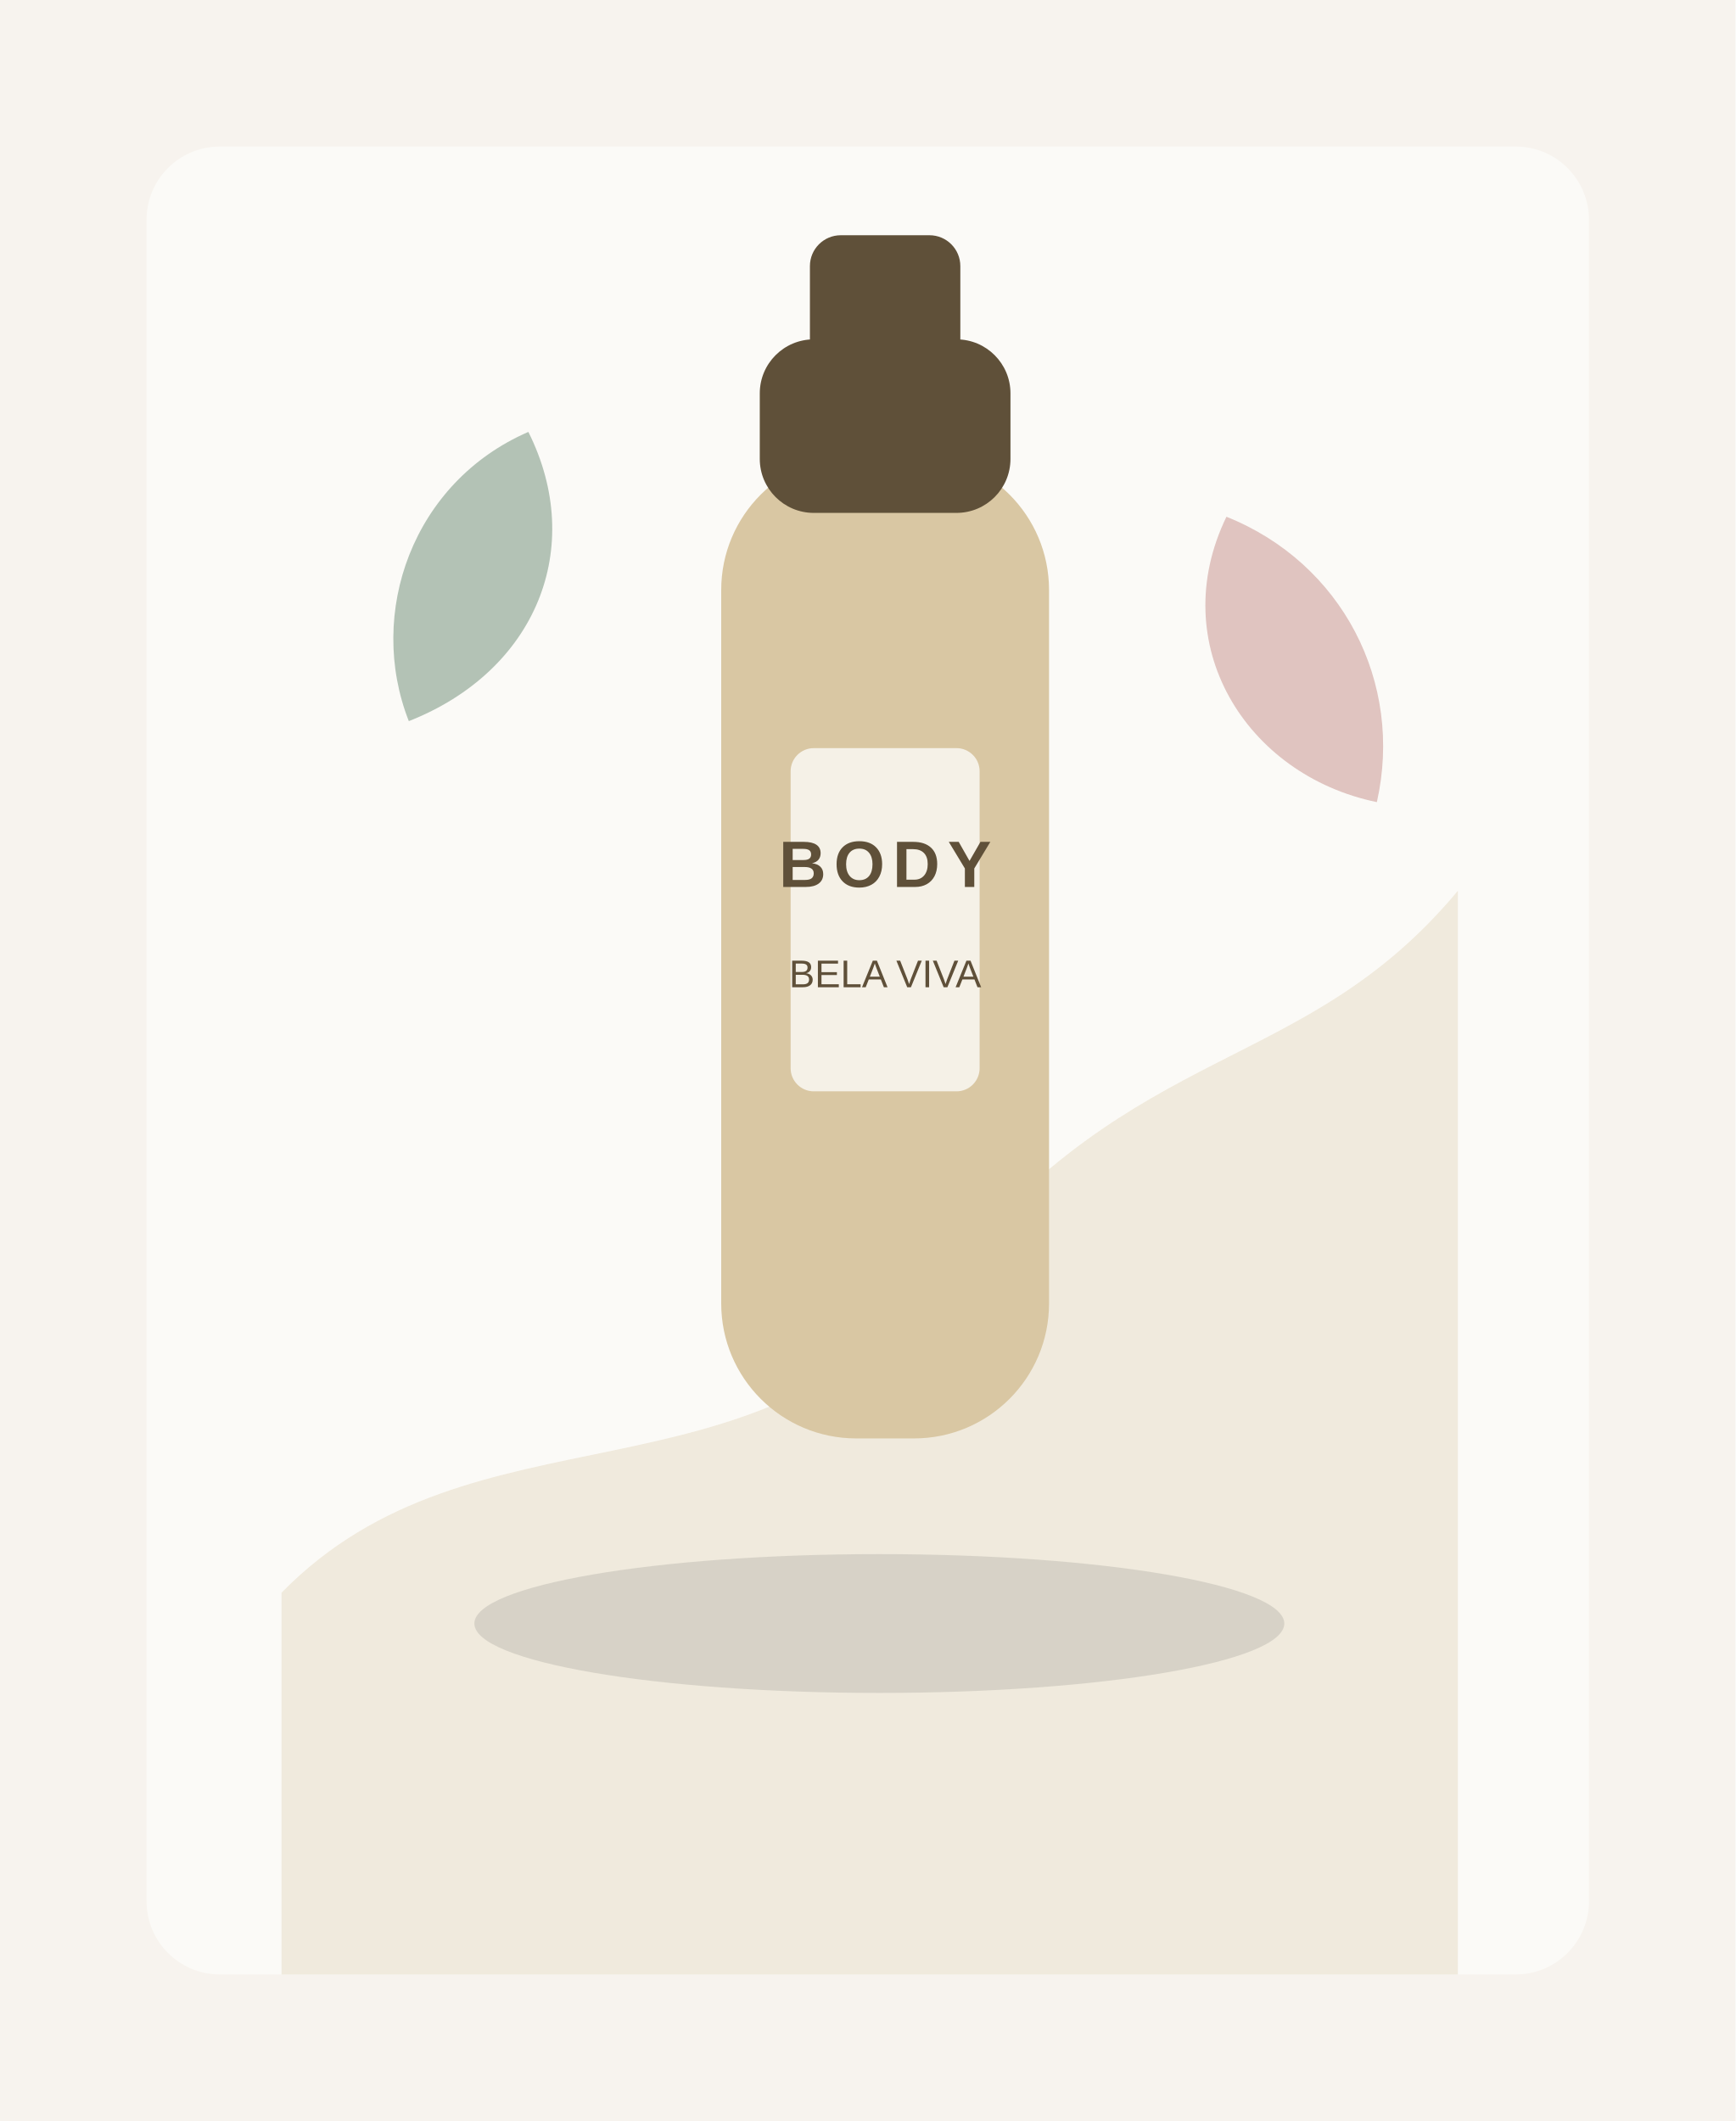
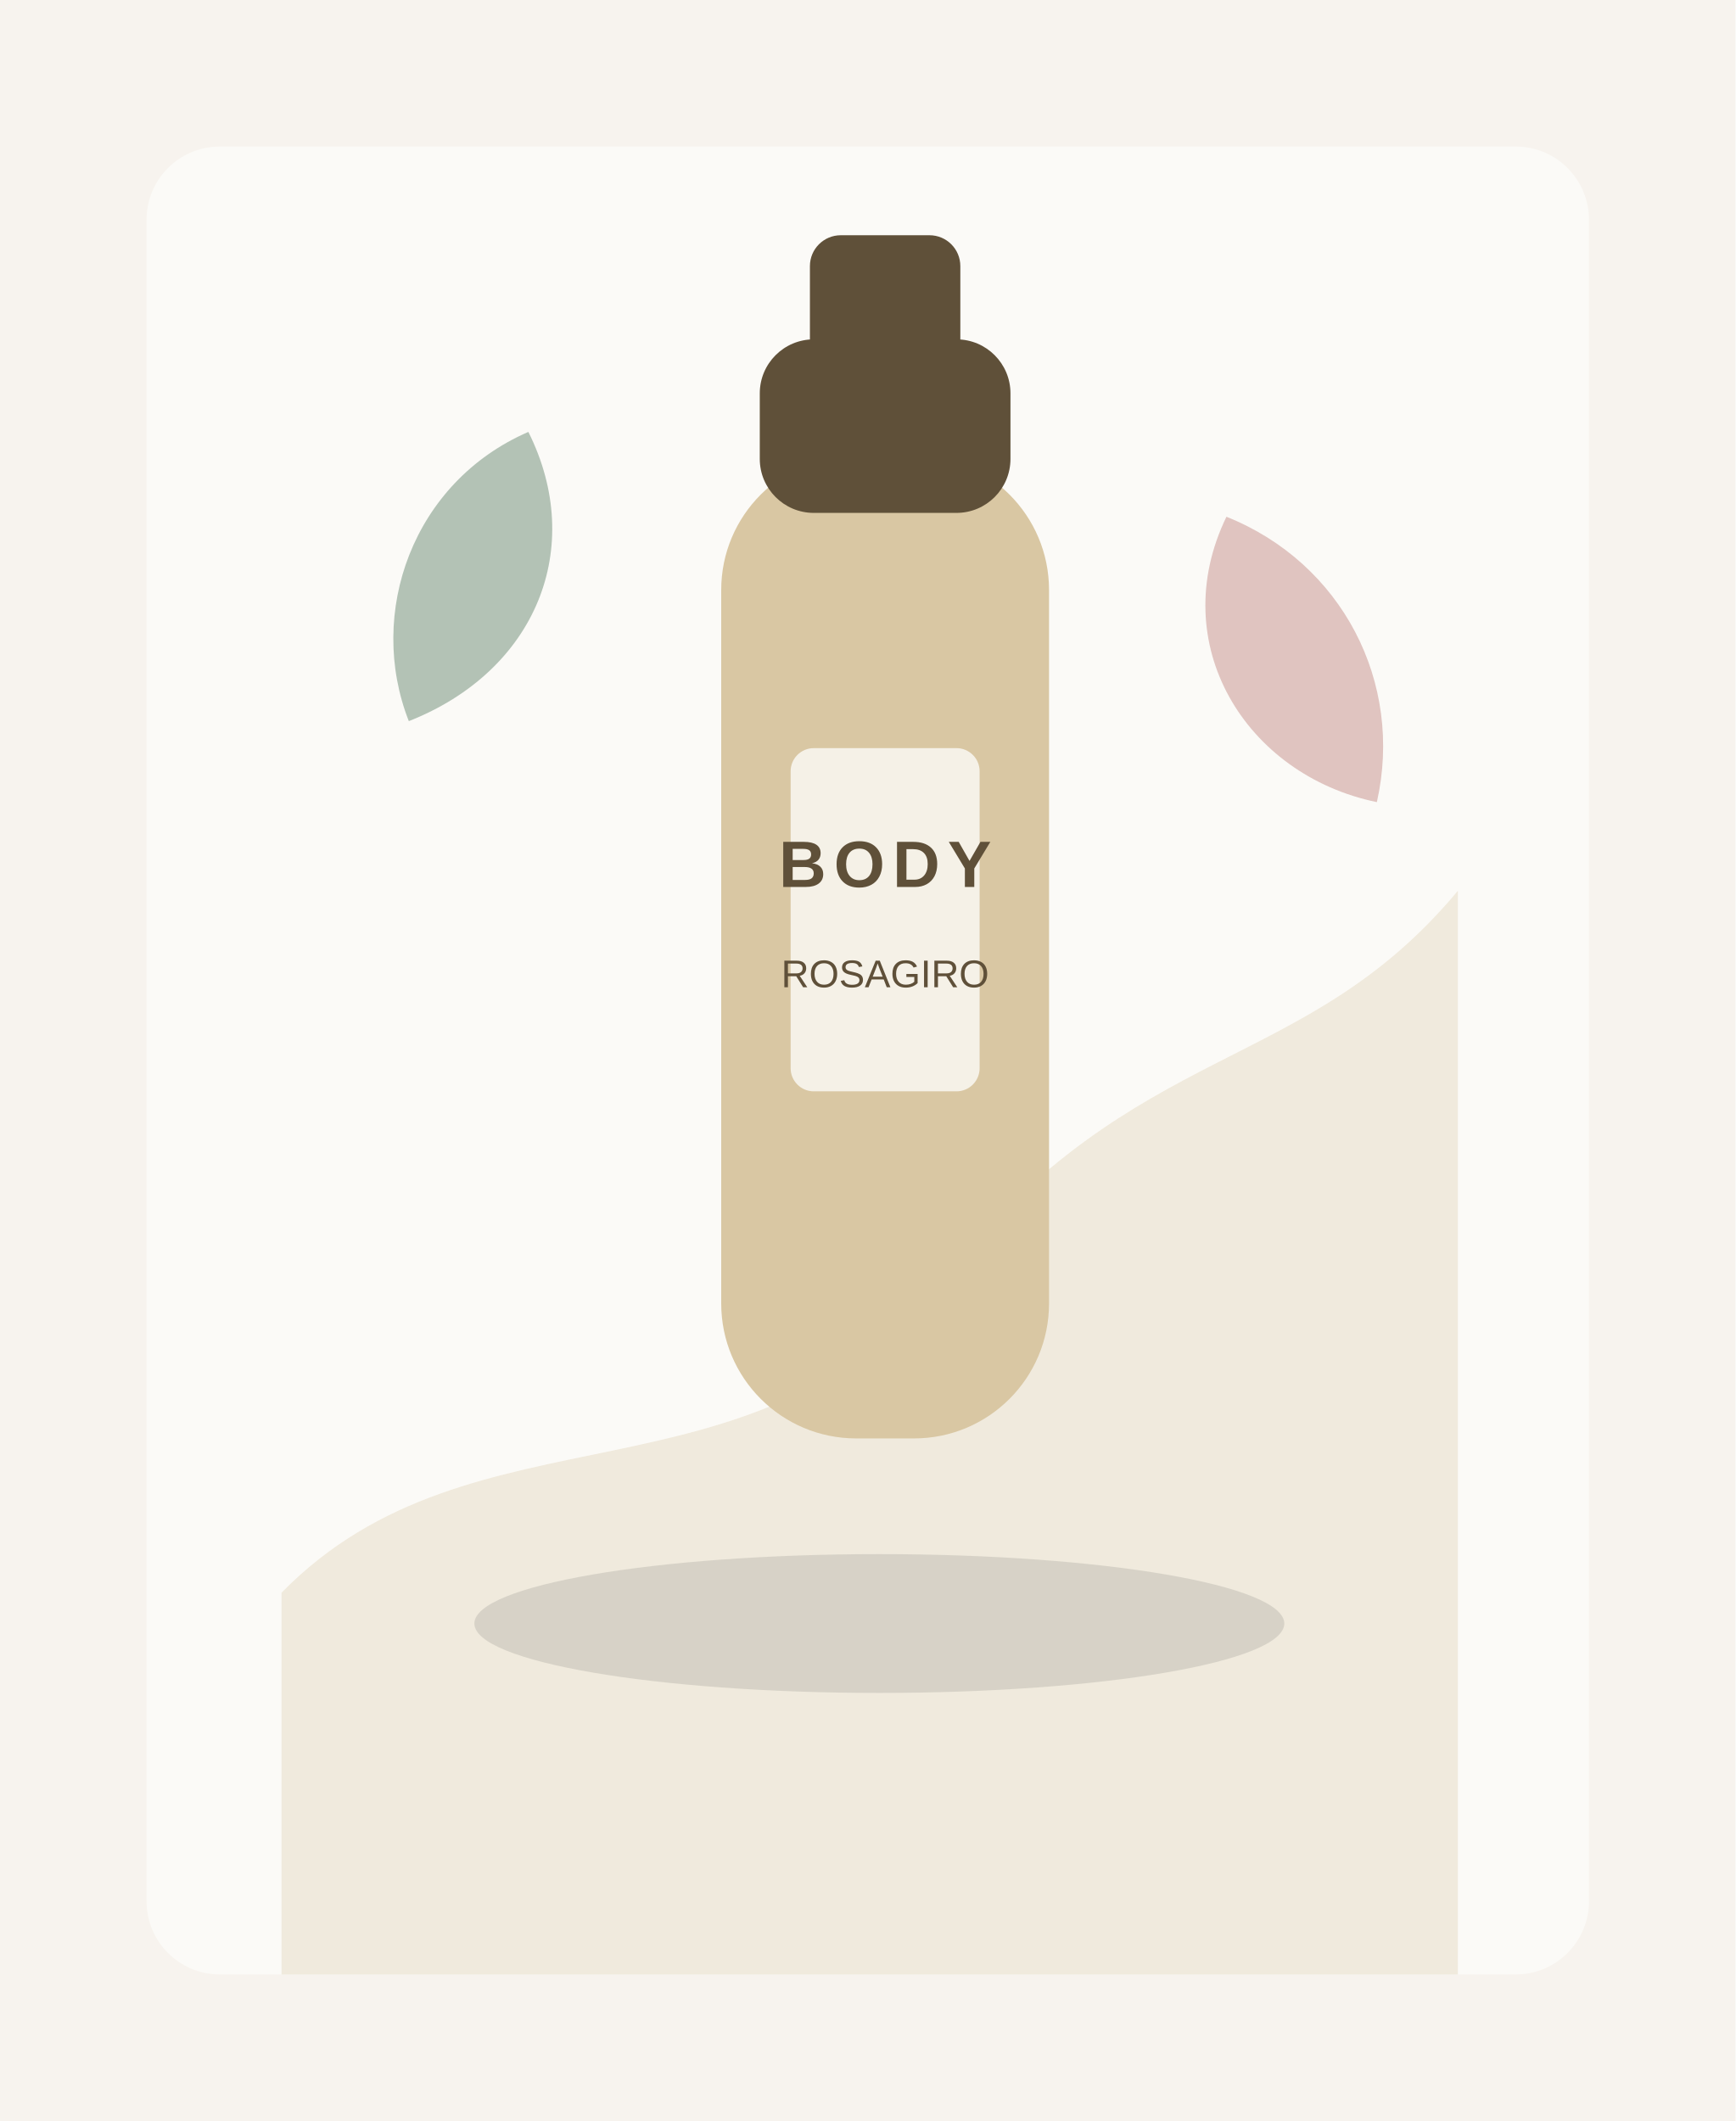
<svg xmlns="http://www.w3.org/2000/svg" width="900" height="1100" viewBox="0 0 900 1100">
  <rect width="900" height="1100" fill="#f7f3ee" />
  <rect x="76" y="76" width="748" height="948" rx="38" fill="#fbfaf7" />
  <path d="M146 826 C246 724 390 786 490 662 C590 538 676 558 756 462 L756 1024 L146 1024 Z" fill="#d9c7a3" opacity=".32" />
  <ellipse cx="456" cy="842" rx="210" ry="36" fill="#1c2522" opacity=".12" />
  <rect x="374" y="236" width="170" height="510" rx="70" fill="#d9c7a3" />
  <rect x="394" y="176" width="130" height="90" rx="28" fill="#5f5039" />
  <rect x="420" y="122" width="78" height="72" rx="16" fill="#5f5039" />
  <rect x="410" y="388" width="98" height="178" rx="12" fill="#fbfaf7" opacity=".82" />
  <text x="459" y="460" text-anchor="middle" font-family="Arial, sans-serif" font-size="34" font-weight="700" letter-spacing="4" fill="#5f5039">BODY</text>
-   <text x="459" y="512" text-anchor="middle" font-family="Arial, sans-serif" font-size="20" fill="#5f5039">BELA VIVA</text>
+   <text x="459" y="512" text-anchor="middle" font-family="Arial, sans-serif" font-size="20" fill="#5f5039">ROSAGIRO</text>
  <path d="M274 224 C214 250 190 318 212 374 C278 348 304 284 274 224 Z" fill="#789480" opacity=".55" />
  <path d="M636 268 C696 292 728 354 714 416 C646 402 604 334 636 268 Z" fill="#b97974" opacity=".42" />
</svg>
